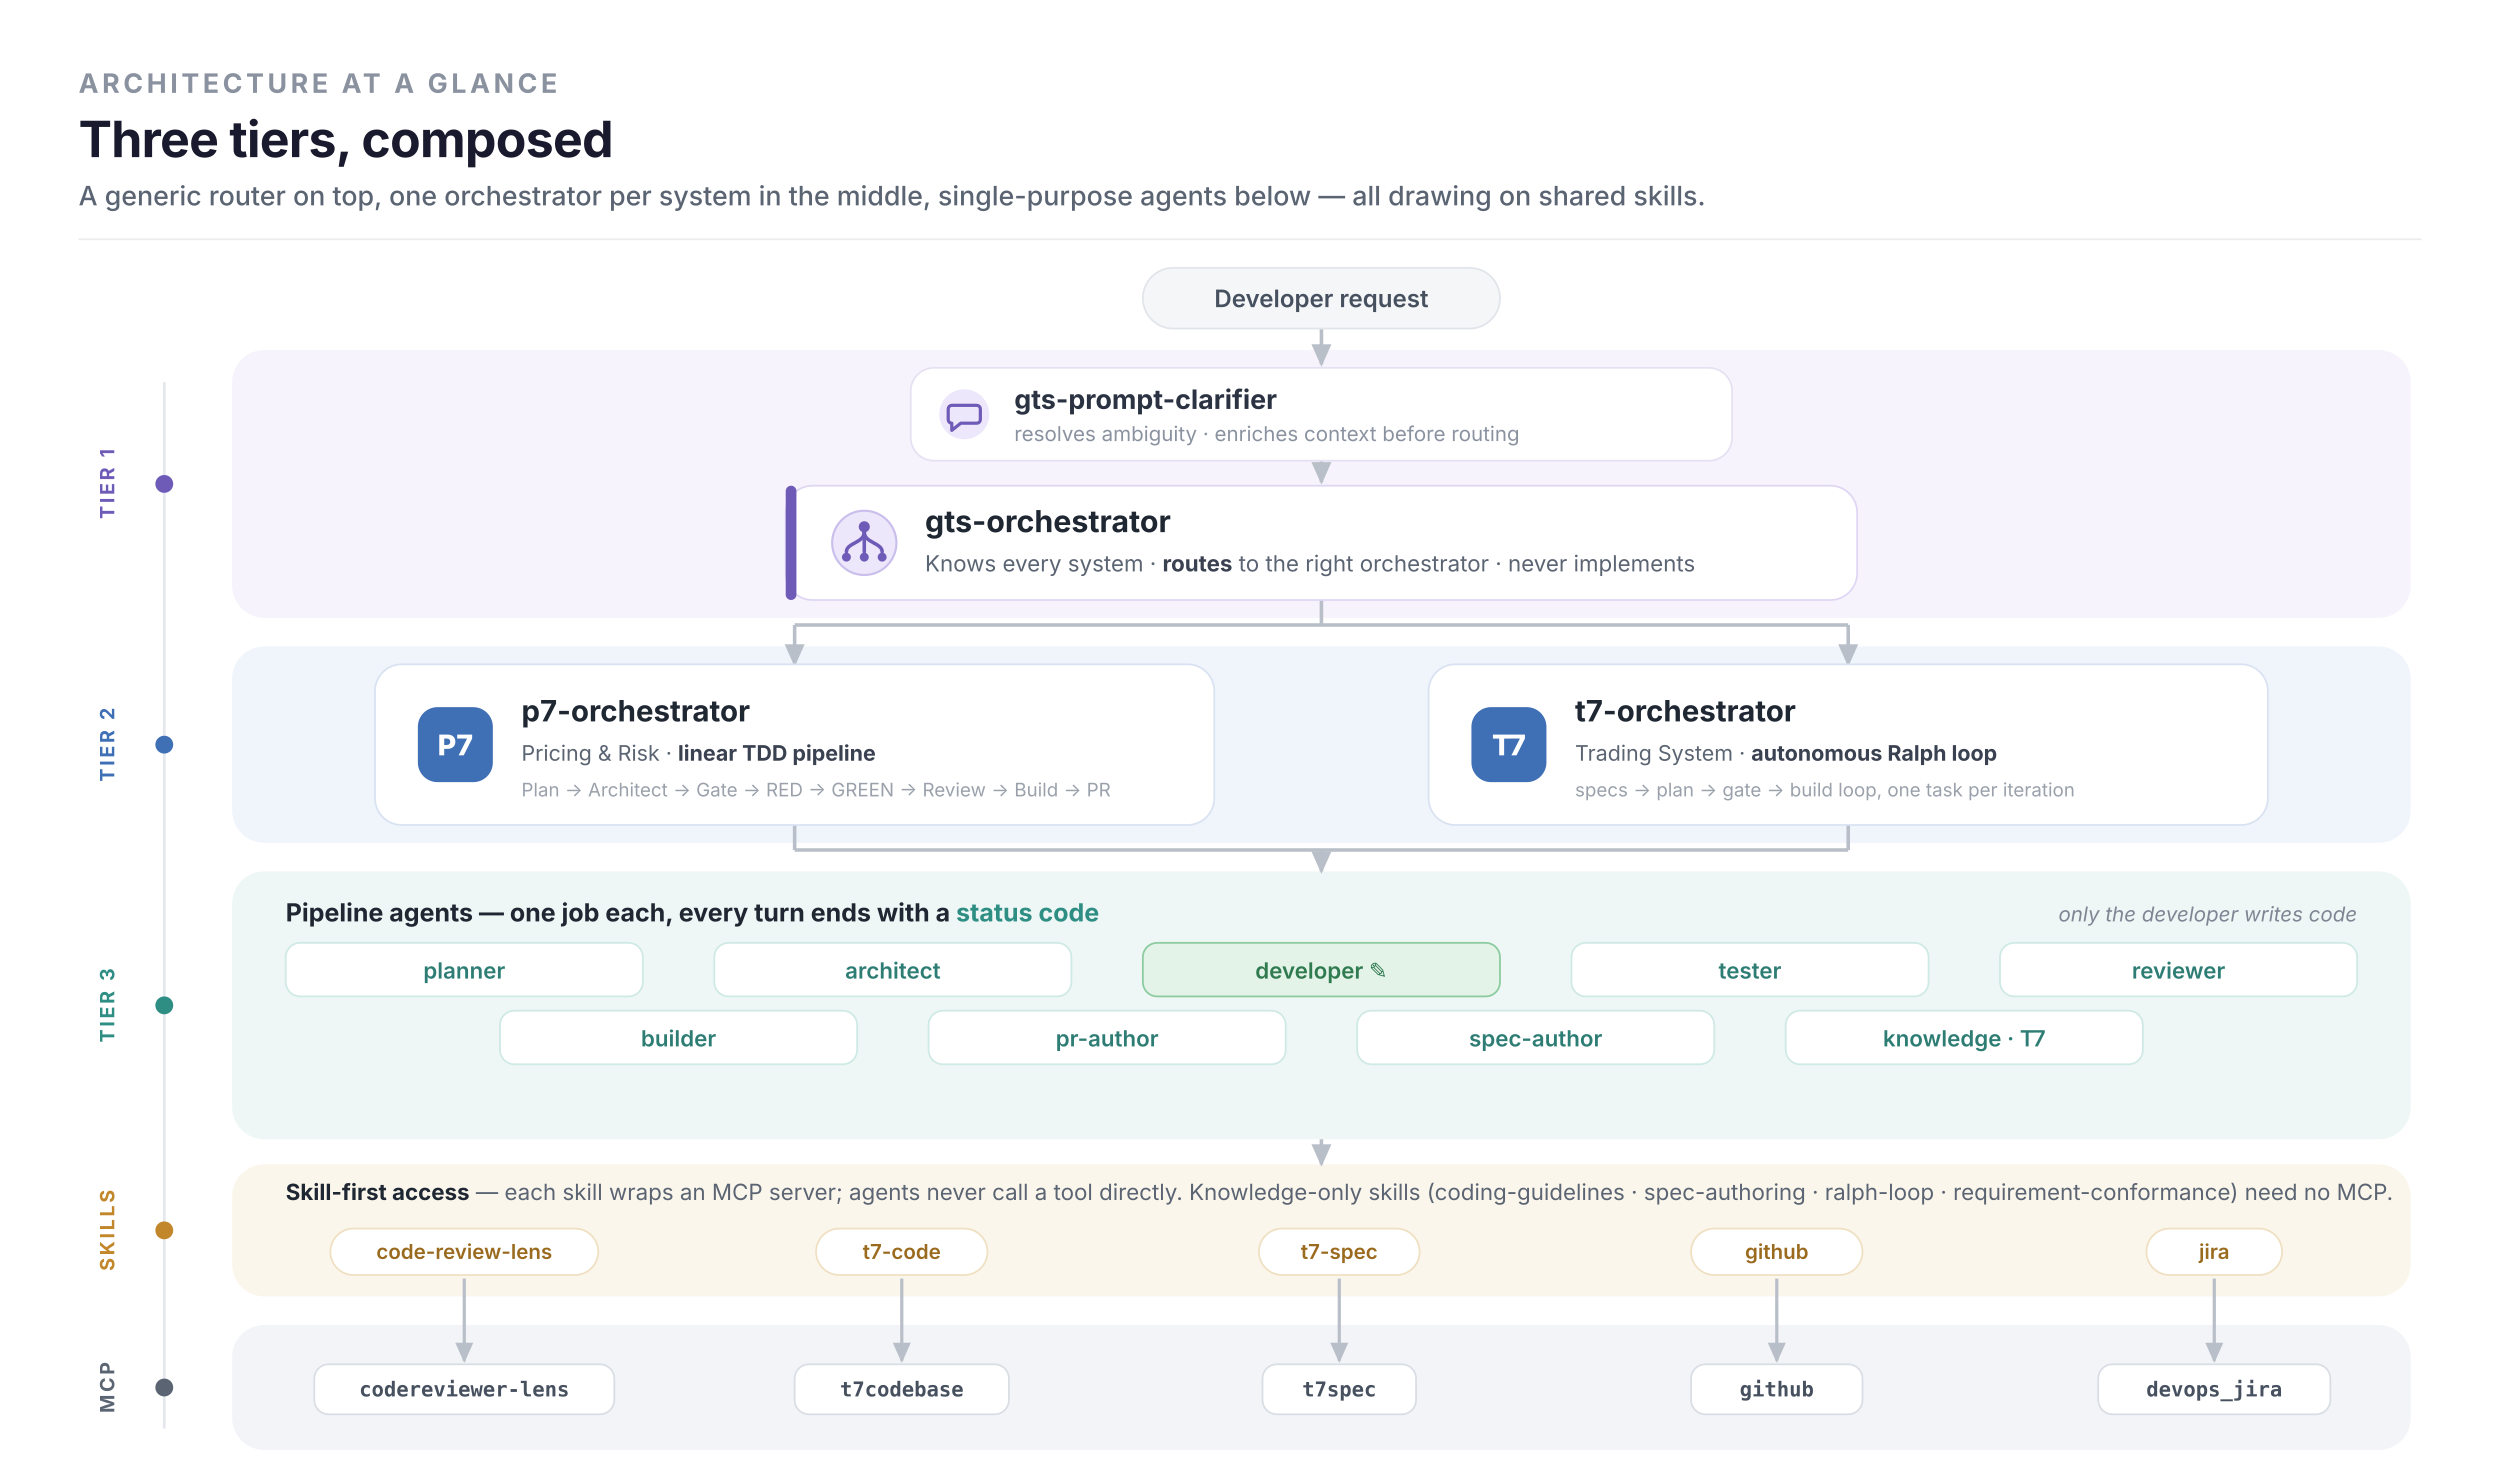
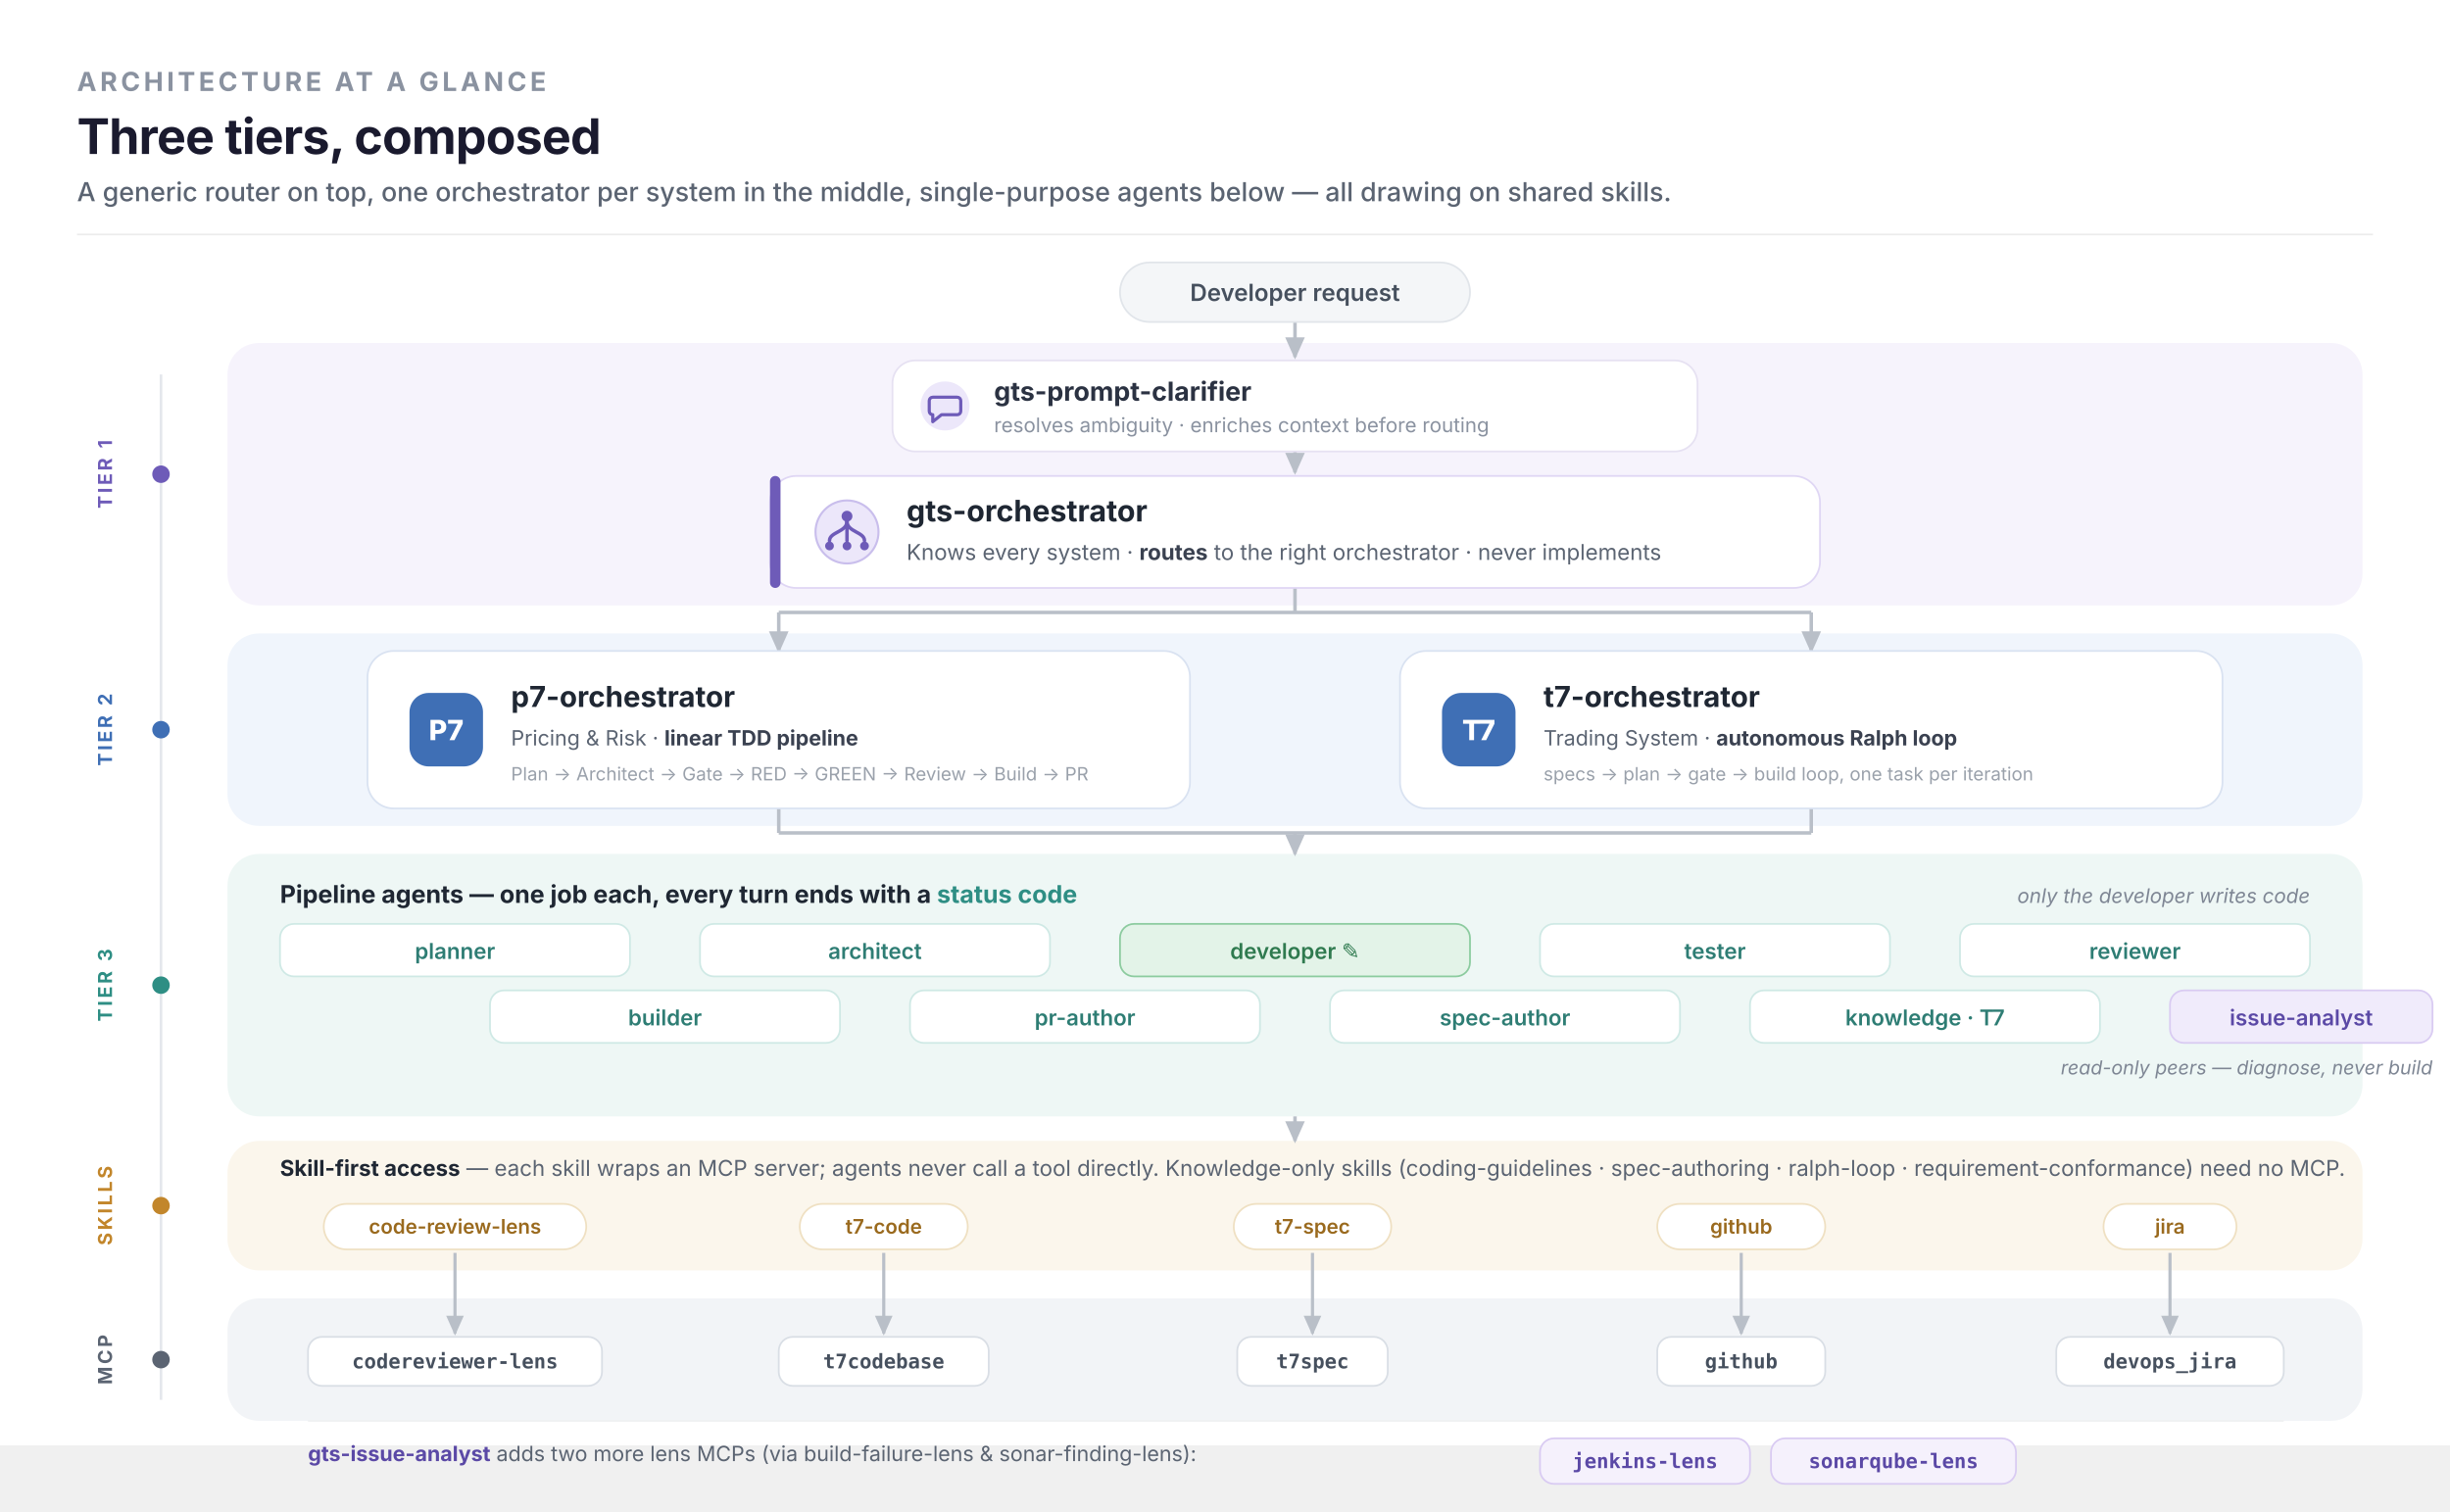
- <svg xmlns="http://www.w3.org/2000/svg" viewBox="0 0 1400 826" width="1400" height="826" role="img" aria-label="GTS AI SDLC architecture — a 3-tier composition model, read top to bottom in five lanes. A developer request first passes through gts-prompt-clarifier, which resolves ambiguity and enriches context. Tier 1, the gts-orchestrator, knows every registered system and routes the request to the right orchestrator, never implementing anything itself. Tier 2 is the p7-orchestrator (P7 Pricing and Risk, a linear TDD pipeline) and the t7-orchestrator (T7 Trading System, an autonomous Ralph loop). Tier 3 is eight to nine single-purpose pipeline agents — planner, architect, developer, tester, reviewer, builder, pr-author, spec-author and (T7) knowledge — each doing one job and ending its turn with a status code; only the developer writes code. All agents draw on shared skills: 15 common skills plus system skills, reusable and vendor-neutral across VS Code, Codex and the CLI. Each skill wraps an MCP server — code-review-lens wraps codereviewer-lens, t7-code wraps t7codebase, t7-spec wraps t7spec, github wraps github, jira wraps devops_jira — and agents reach those servers only through the skill, never directly.">
+ <svg xmlns="http://www.w3.org/2000/svg" viewBox="0 0 1400 864" width="1400" height="864" role="img" aria-label="GTS AI SDLC architecture — a 3-tier composition model, read top to bottom in five lanes. A developer request first passes through gts-prompt-clarifier, which resolves ambiguity and enriches context. Tier 1, the gts-orchestrator, knows every registered system and routes the request to the right orchestrator, never implementing anything itself. Tier 2 is the p7-orchestrator (P7 Pricing and Risk, a linear TDD pipeline) and the t7-orchestrator (T7 Trading System, an autonomous Ralph loop). Tier 3 is eight to nine single-purpose pipeline agents — planner, architect, developer, tester, reviewer, builder, pr-author, spec-author and (T7) knowledge — each doing one job and ending its turn with a status code; only the developer writes code. Beside them, a read-only cross-system peer, gts-issue-analyst, diagnoses engineering signals — build failures via jenkins-lens, Sonar findings via sonarqube-lens, security alerts, GitHub issues and Jira SIRs — grounding each in the code and handing any fix back to the pipeline. All agents draw on shared skills: 19 common skills plus system skills, reusable and vendor-neutral across VS Code, Codex and the CLI. Each skill wraps an MCP server — code-review-lens wraps codereviewer-lens, t7-code wraps t7codebase, t7-spec wraps t7spec, github wraps github, jira wraps devops_jira, build-failure-lens wraps jenkins-lens and sonar-finding-lens wraps sonarqube-lens — and agents reach those servers only through the skill, never directly.">
  <defs>
    <marker id="arw" viewBox="0 0 10 10" refX="8" refY="5" markerWidth="7" markerHeight="7" orient="auto-start-reverse">
      <path d="M0 1 L9 5 L0 9 z" fill="#B9BFC8" />
    </marker>
  </defs>
  <rect x="0" y="0" width="1400" height="826" fill="#FFFFFF" />
  <g font-family="Inter, 'SF Pro Display', -apple-system, BlinkMacSystemFont, 'Segoe UI', Roboto, Helvetica, Arial, sans-serif">
    <text x="44" y="52" font-size="15" font-weight="700" fill="#8A92A0" letter-spacing="2">ARCHITECTURE AT A GLANCE</text>
    <text x="44" y="88" font-size="28" font-weight="700" fill="#1A1A2E" letter-spacing="-0.4">Three tiers, composed</text>
    <text x="44" y="115" font-size="15" font-weight="500" fill="#5B6472">A generic router on top, one orchestrator per system in the middle, single-purpose agents below — all drawing on shared skills.</text>
    <line x1="44" y1="134" x2="1356" y2="134" stroke="#ECECEC" stroke-width="1" />
    <g>
      <rect x="130" y="196" width="1220" height="150" rx="18" fill="#F6F3FC" />
      <rect x="130" y="362" width="1220" height="110" rx="18" fill="#F0F5FC" />
      <rect x="130" y="488" width="1220" height="150" rx="18" fill="#EEF7F5" />
      <rect x="130" y="652" width="1220" height="74" rx="18" fill="#FBF6EC" />
      <rect x="130" y="742" width="1220" height="70" rx="18" fill="#F2F4F7" />
    </g>
    <g>
      <line x1="92" y1="214" x2="92" y2="800" stroke="#E4E7EC" stroke-width="1.5" />
      <circle cx="92" cy="271" r="5" fill="#6E5BB8" />
      <text transform="translate(64,271) rotate(-90)" text-anchor="middle" font-size="11" font-weight="700" letter-spacing="1.5" fill="#6E5BB8">TIER 1</text>
      <circle cx="92" cy="417" r="5" fill="#3F6FB5" />
      <text transform="translate(64,417) rotate(-90)" text-anchor="middle" font-size="11" font-weight="700" letter-spacing="1.5" fill="#3F6FB5">TIER 2</text>
      <circle cx="92" cy="563" r="5" fill="#2E8E84" />
      <text transform="translate(64,563) rotate(-90)" text-anchor="middle" font-size="11" font-weight="700" letter-spacing="1.5" fill="#2E8E84">TIER 3</text>
      <circle cx="92" cy="689" r="5" fill="#C2862B" />
      <text transform="translate(64,689) rotate(-90)" text-anchor="middle" font-size="11" font-weight="700" letter-spacing="1.5" fill="#C2862B">SKILLS</text>
      <circle cx="92" cy="777" r="5" fill="#5B6472" />
      <text transform="translate(64,777) rotate(-90)" text-anchor="middle" font-size="11" font-weight="700" letter-spacing="1.5" fill="#5B6472">MCP</text>
    </g>
    <g fill="none" stroke="#B9BFC8" stroke-width="2">
      <line x1="740" y1="184" x2="740" y2="204" marker-end="url(#arw)" />
      <line x1="740" y1="258" x2="740" y2="270" marker-end="url(#arw)" />
      <path d="M740 336 L740 350" />
      <path d="M445 350 L1035 350" />
      <line x1="445" y1="350" x2="445" y2="372" marker-end="url(#arw)" />
      <line x1="1035" y1="350" x2="1035" y2="372" marker-end="url(#arw)" />
      <path d="M445 462 L445 476" />
      <path d="M1035 462 L1035 476" />
      <path d="M445 476 L1035 476" />
      <line x1="740" y1="476" x2="740" y2="488" marker-end="url(#arw)" />
      <line x1="740" y1="638" x2="740" y2="652" marker-end="url(#arw)" />
    </g>
    <rect x="640" y="150" width="200" height="34" rx="17" fill="#F4F6F8" stroke="#E1E5EA" />
    <text x="740" y="172" text-anchor="middle" font-size="13.5" font-weight="600" fill="#46505E">Developer request</text>
    <g>
      <rect x="510" y="206" width="460" height="52" rx="13" fill="#FFFFFF" stroke="#E6E1F2" />
      <circle cx="540" cy="232" r="14" fill="#ECE7FA" />
      <g transform="translate(540,232)" fill="none" stroke="#6E5BB8" stroke-width="1.8" stroke-linejoin="round" stroke-linecap="round">
        <path d="M-7 -5 h14 a2 2 0 0 1 2 2 v6 a2 2 0 0 1 -2 2 h-9 l-5 4 v-4 a2 2 0 0 1 -2 -2 v-6 a2 2 0 0 1 2 -2 z" />
      </g>
      <text x="568" y="229" font-size="15" font-weight="700" fill="#2B3242">gts-prompt-clarifier</text>
      <text x="568" y="247" font-size="11.5" fill="#8A92A0">resolves ambiguity · enriches context before routing</text>
    </g>
    <g>
      <rect x="440" y="272" width="600" height="64" rx="15" fill="#FFFFFF" stroke="#DFD6F4" />
      <rect x="440" y="272" width="6" height="64" rx="3" fill="#6E5BB8" />
      <circle cx="484" cy="304" r="18" fill="#ECE7FA" stroke="#C9BEEC" stroke-width="1.2" />
      <g transform="translate(484,304)" stroke="#6E5BB8" fill="#6E5BB8">
        <circle cx="0" cy="-9" r="3.1" stroke="none" />
        <g fill="none" stroke-width="2" stroke-linecap="round">
          <path d="M0 -6 C0 0 -10 0 -10 5" />
          <path d="M0 -6 L0 5" />
          <path d="M0 -6 C0 0 10 0 10 5" />
        </g>
        <circle cx="-10" cy="8" r="2.5" stroke="none" />
        <circle cx="0" cy="8" r="2.5" stroke="none" />
        <circle cx="10" cy="8" r="2.5" stroke="none" />
      </g>
      <text x="518" y="298" font-size="17" font-weight="700" fill="#1F2733">gts-orchestrator</text>
      <text x="518" y="320" font-size="12.5" fill="#5B6472">Knows every system · <tspan font-weight="700" fill="#3A4150">routes</tspan> to the right orchestrator · never implements</text>
    </g>
    <g>
      <rect x="210" y="372" width="470" height="90" rx="15" fill="#FFFFFF" stroke="#D9E2F1" />
      <rect x="234" y="396" width="42" height="42" rx="11" fill="#3F6FB5" />
      <text x="255" y="423" text-anchor="middle" font-size="16" font-weight="800" fill="#FFFFFF">P7</text>
      <text x="292" y="404" font-size="16.5" font-weight="700" fill="#1F2733">p7-orchestrator</text>
      <text x="292" y="426" font-size="12" fill="#5B6472">Pricing &amp; Risk · <tspan font-weight="700" fill="#3A4150">linear TDD pipeline</tspan>
      </text>
      <text x="292" y="446" font-size="10.5" fill="#9AA1AB">Plan → Architect → Gate → RED → GREEN → Review → Build → PR</text>
    </g>
    <g>
      <rect x="800" y="372" width="470" height="90" rx="15" fill="#FFFFFF" stroke="#D9E2F1" />
      <rect x="824" y="396" width="42" height="42" rx="11" fill="#3F6FB5" />
      <text x="845" y="423" text-anchor="middle" font-size="16" font-weight="800" fill="#FFFFFF">T7</text>
      <text x="882" y="404" font-size="16.5" font-weight="700" fill="#1F2733">t7-orchestrator</text>
      <text x="882" y="426" font-size="12" fill="#5B6472">Trading System · <tspan font-weight="700" fill="#3A4150">autonomous Ralph loop</tspan>
      </text>
      <text x="882" y="446" font-size="10.5" fill="#9AA1AB">specs → plan → gate → build loop, one task per iteration</text>
    </g>
    <g>
      <text x="160" y="516" font-size="14" font-weight="700" fill="#1F2733">Pipeline agents — one job each, every turn ends with a <tspan fill="#2E8E84">status code</tspan>
      </text>
      <text x="1320" y="516" text-anchor="end" font-size="11.5" font-style="italic" fill="#7E8694">only the developer writes code</text>
      <g font-size="12.5" font-weight="600" text-anchor="middle">
        <g>
          <rect x="160" y="528" width="200" height="30" rx="8" fill="#FFFFFF" stroke="#CFE9E5" />
          <text x="260" y="548" fill="#2E7D74">planner</text>
        </g>
        <g>
          <rect x="400" y="528" width="200" height="30" rx="8" fill="#FFFFFF" stroke="#CFE9E5" />
          <text x="500" y="548" fill="#2E7D74">architect</text>
        </g>
        <g>
          <rect x="640" y="528" width="200" height="30" rx="8" fill="#E3F3E8" stroke="#8CCB9F" />
          <text x="740" y="548" fill="#2F7A4F">developer ✎</text>
        </g>
        <g>
          <rect x="880" y="528" width="200" height="30" rx="8" fill="#FFFFFF" stroke="#CFE9E5" />
          <text x="980" y="548" fill="#2E7D74">tester</text>
        </g>
        <g>
          <rect x="1120" y="528" width="200" height="30" rx="8" fill="#FFFFFF" stroke="#CFE9E5" />
          <text x="1220" y="548" fill="#2E7D74">reviewer</text>
        </g>
      </g>
      <g font-size="12.5" font-weight="600" text-anchor="middle">
        <g>
          <rect x="280" y="566" width="200" height="30" rx="8" fill="#FFFFFF" stroke="#CFE9E5" />
          <text x="380" y="586" fill="#2E7D74">builder</text>
        </g>
        <g>
          <rect x="520" y="566" width="200" height="30" rx="8" fill="#FFFFFF" stroke="#CFE9E5" />
          <text x="620" y="586" fill="#2E7D74">pr-author</text>
        </g>
        <g>
          <rect x="760" y="566" width="200" height="30" rx="8" fill="#FFFFFF" stroke="#CFE9E5" />
          <text x="860" y="586" fill="#2E7D74">spec-author</text>
        </g>
        <g>
          <rect x="1000" y="566" width="200" height="30" rx="8" fill="#FFFFFF" stroke="#CFE9E5" />
          <text x="1100" y="586" fill="#2E7D74">knowledge · T7</text>
        </g>
-       </g>
+         <g>
+           <rect x="1240" y="566" width="150" height="30" rx="8" fill="#F0EBFB" stroke="#D9CBF2" />
+           <text x="1315" y="586" fill="#5B49A6">issue-analyst</text>
+         </g>
+       </g>
+       <text x="1390" y="614" text-anchor="end" font-size="11" font-style="italic" fill="#7E8694">read-only peers — diagnose, never build</text>
    </g>
    <text x="160" y="672" font-size="12.5" fill="#5B6472">
      <tspan font-weight="700" fill="#1F2733">Skill-first access</tspan> — each skill wraps an MCP server; agents never call a tool directly. Knowledge-only skills (coding-guidelines · spec-authoring · ralph-loop · requirement-conformance) need no MCP.</text>
    <g fill="none" stroke="#B9BFC8" stroke-width="1.8">
      <line x1="260" y1="716" x2="260" y2="762" marker-end="url(#arw)" />
      <line x1="505" y1="716" x2="505" y2="762" marker-end="url(#arw)" />
      <line x1="750" y1="716" x2="750" y2="762" marker-end="url(#arw)" />
      <line x1="995" y1="716" x2="995" y2="762" marker-end="url(#arw)" />
      <line x1="1240" y1="716" x2="1240" y2="762" marker-end="url(#arw)" />
    </g>
    <g font-size="11.5" font-weight="600" text-anchor="middle" fill="#9A6A1E">
      <g>
        <rect x="185" y="688" width="150" height="26" rx="13" fill="#FFFFFF" stroke="#EFE0C2" />
        <text x="260" y="705">code-review-lens</text>
      </g>
      <g>
        <rect x="457" y="688" width="96" height="26" rx="13" fill="#FFFFFF" stroke="#EFE0C2" />
        <text x="505" y="705">t7-code</text>
      </g>
      <g>
        <rect x="705" y="688" width="90" height="26" rx="13" fill="#FFFFFF" stroke="#EFE0C2" />
        <text x="750" y="705">t7-spec</text>
      </g>
      <g>
        <rect x="947" y="688" width="96" height="26" rx="13" fill="#FFFFFF" stroke="#EFE0C2" />
        <text x="995" y="705">github</text>
      </g>
      <g>
        <rect x="1202" y="688" width="76" height="26" rx="13" fill="#FFFFFF" stroke="#EFE0C2" />
        <text x="1240" y="705">jira</text>
      </g>
    </g>
    <g font-size="11.5" font-weight="600" text-anchor="middle" font-family="'SF Mono', ui-monospace, Menlo, monospace" fill="#46505E">
      <g>
        <rect x="176" y="764" width="168" height="28" rx="8" fill="#FFFFFF" stroke="#D9DEE5" />
        <text x="260" y="782">codereviewer-lens</text>
      </g>
      <g>
        <rect x="445" y="764" width="120" height="28" rx="8" fill="#FFFFFF" stroke="#D9DEE5" />
        <text x="505" y="782">t7codebase</text>
      </g>
      <g>
        <rect x="707" y="764" width="86" height="28" rx="8" fill="#FFFFFF" stroke="#D9DEE5" />
        <text x="750" y="782">t7spec</text>
      </g>
      <g>
        <rect x="947" y="764" width="96" height="28" rx="8" fill="#FFFFFF" stroke="#D9DEE5" />
        <text x="995" y="782">github</text>
      </g>
      <g>
        <rect x="1175" y="764" width="130" height="28" rx="8" fill="#FFFFFF" stroke="#D9DEE5" />
        <text x="1240" y="782">devops_jira</text>
      </g>
    </g>
+     <g>
+       <line x1="176" y1="812" x2="1305" y2="812" stroke="#EEF0F2" />
+       <text x="176" y="835" font-size="12" fill="#5B6472">
+         <tspan font-weight="700" fill="#5B49A6">gts-issue-analyst</tspan> adds two more lens MCPs (via build-failure-lens &amp; sonar-finding-lens):</text>
+       <g font-size="11.5" font-weight="600" text-anchor="middle" font-family="'SF Mono', ui-monospace, Menlo, monospace" fill="#5B49A6">
+         <g>
+           <rect x="880" y="822" width="120" height="26" rx="8" fill="#F5F1FC" stroke="#D9CBF2" />
+           <text x="940" y="839">jenkins-lens</text>
+         </g>
+         <g>
+           <rect x="1012" y="822" width="140" height="26" rx="8" fill="#F5F1FC" stroke="#D9CBF2" />
+           <text x="1082" y="839">sonarqube-lens</text>
+         </g>
+       </g>
+     </g>
  </g>
</svg>
